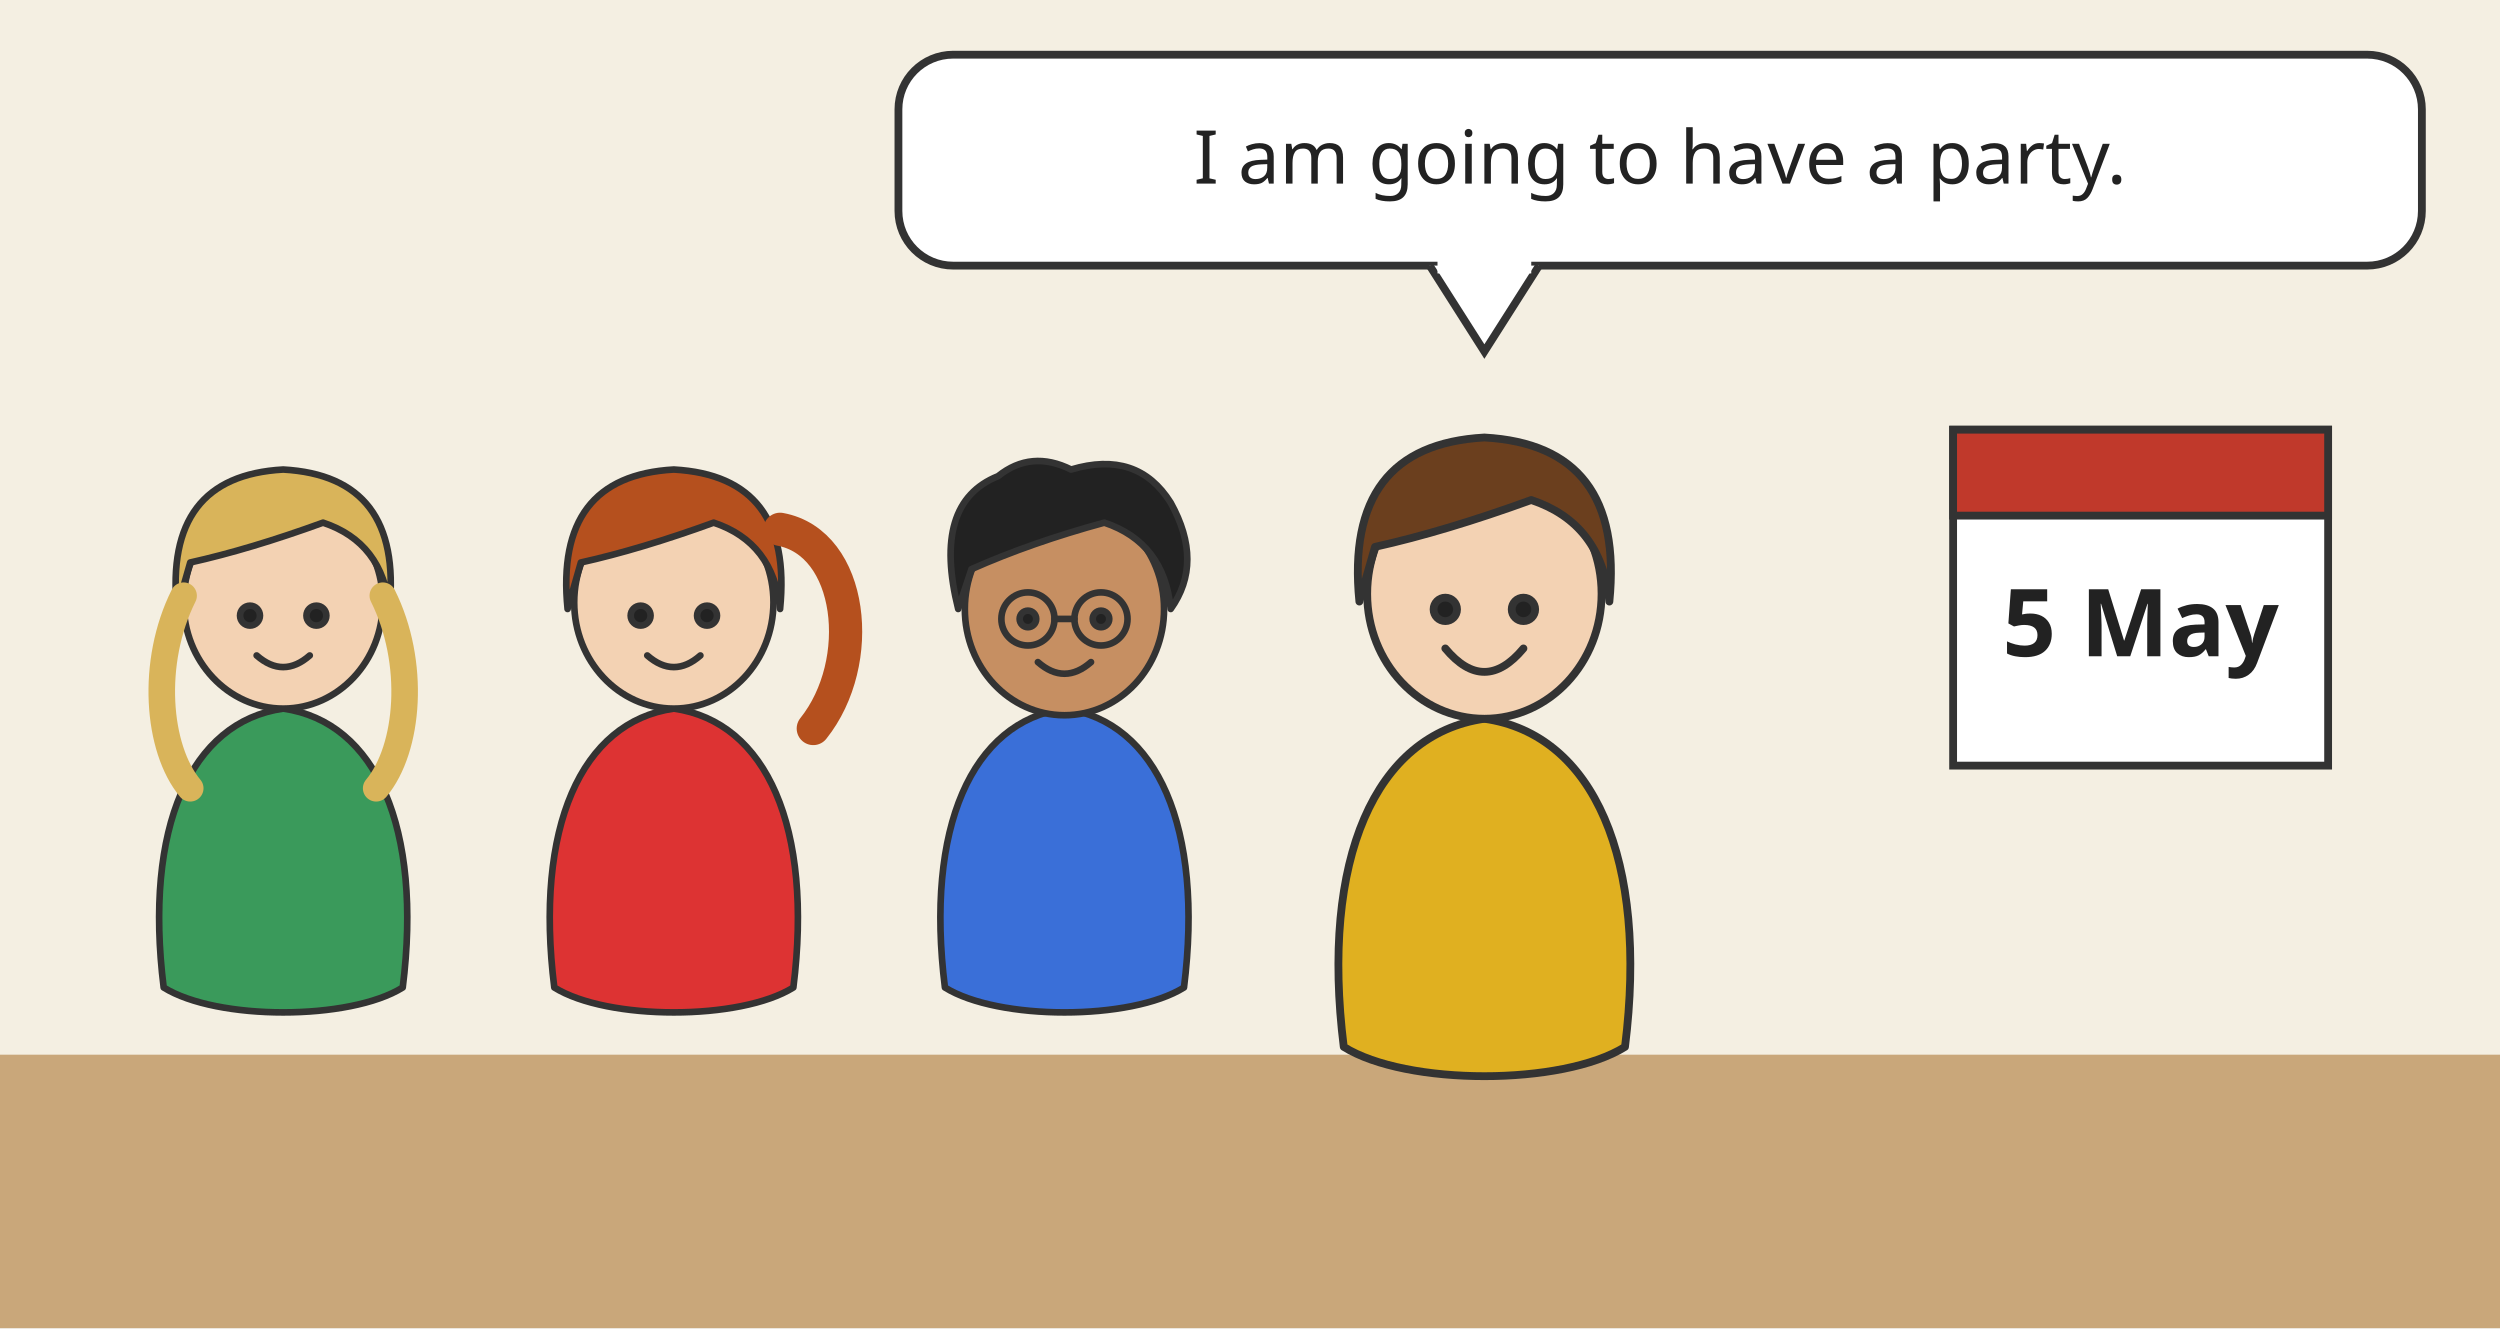
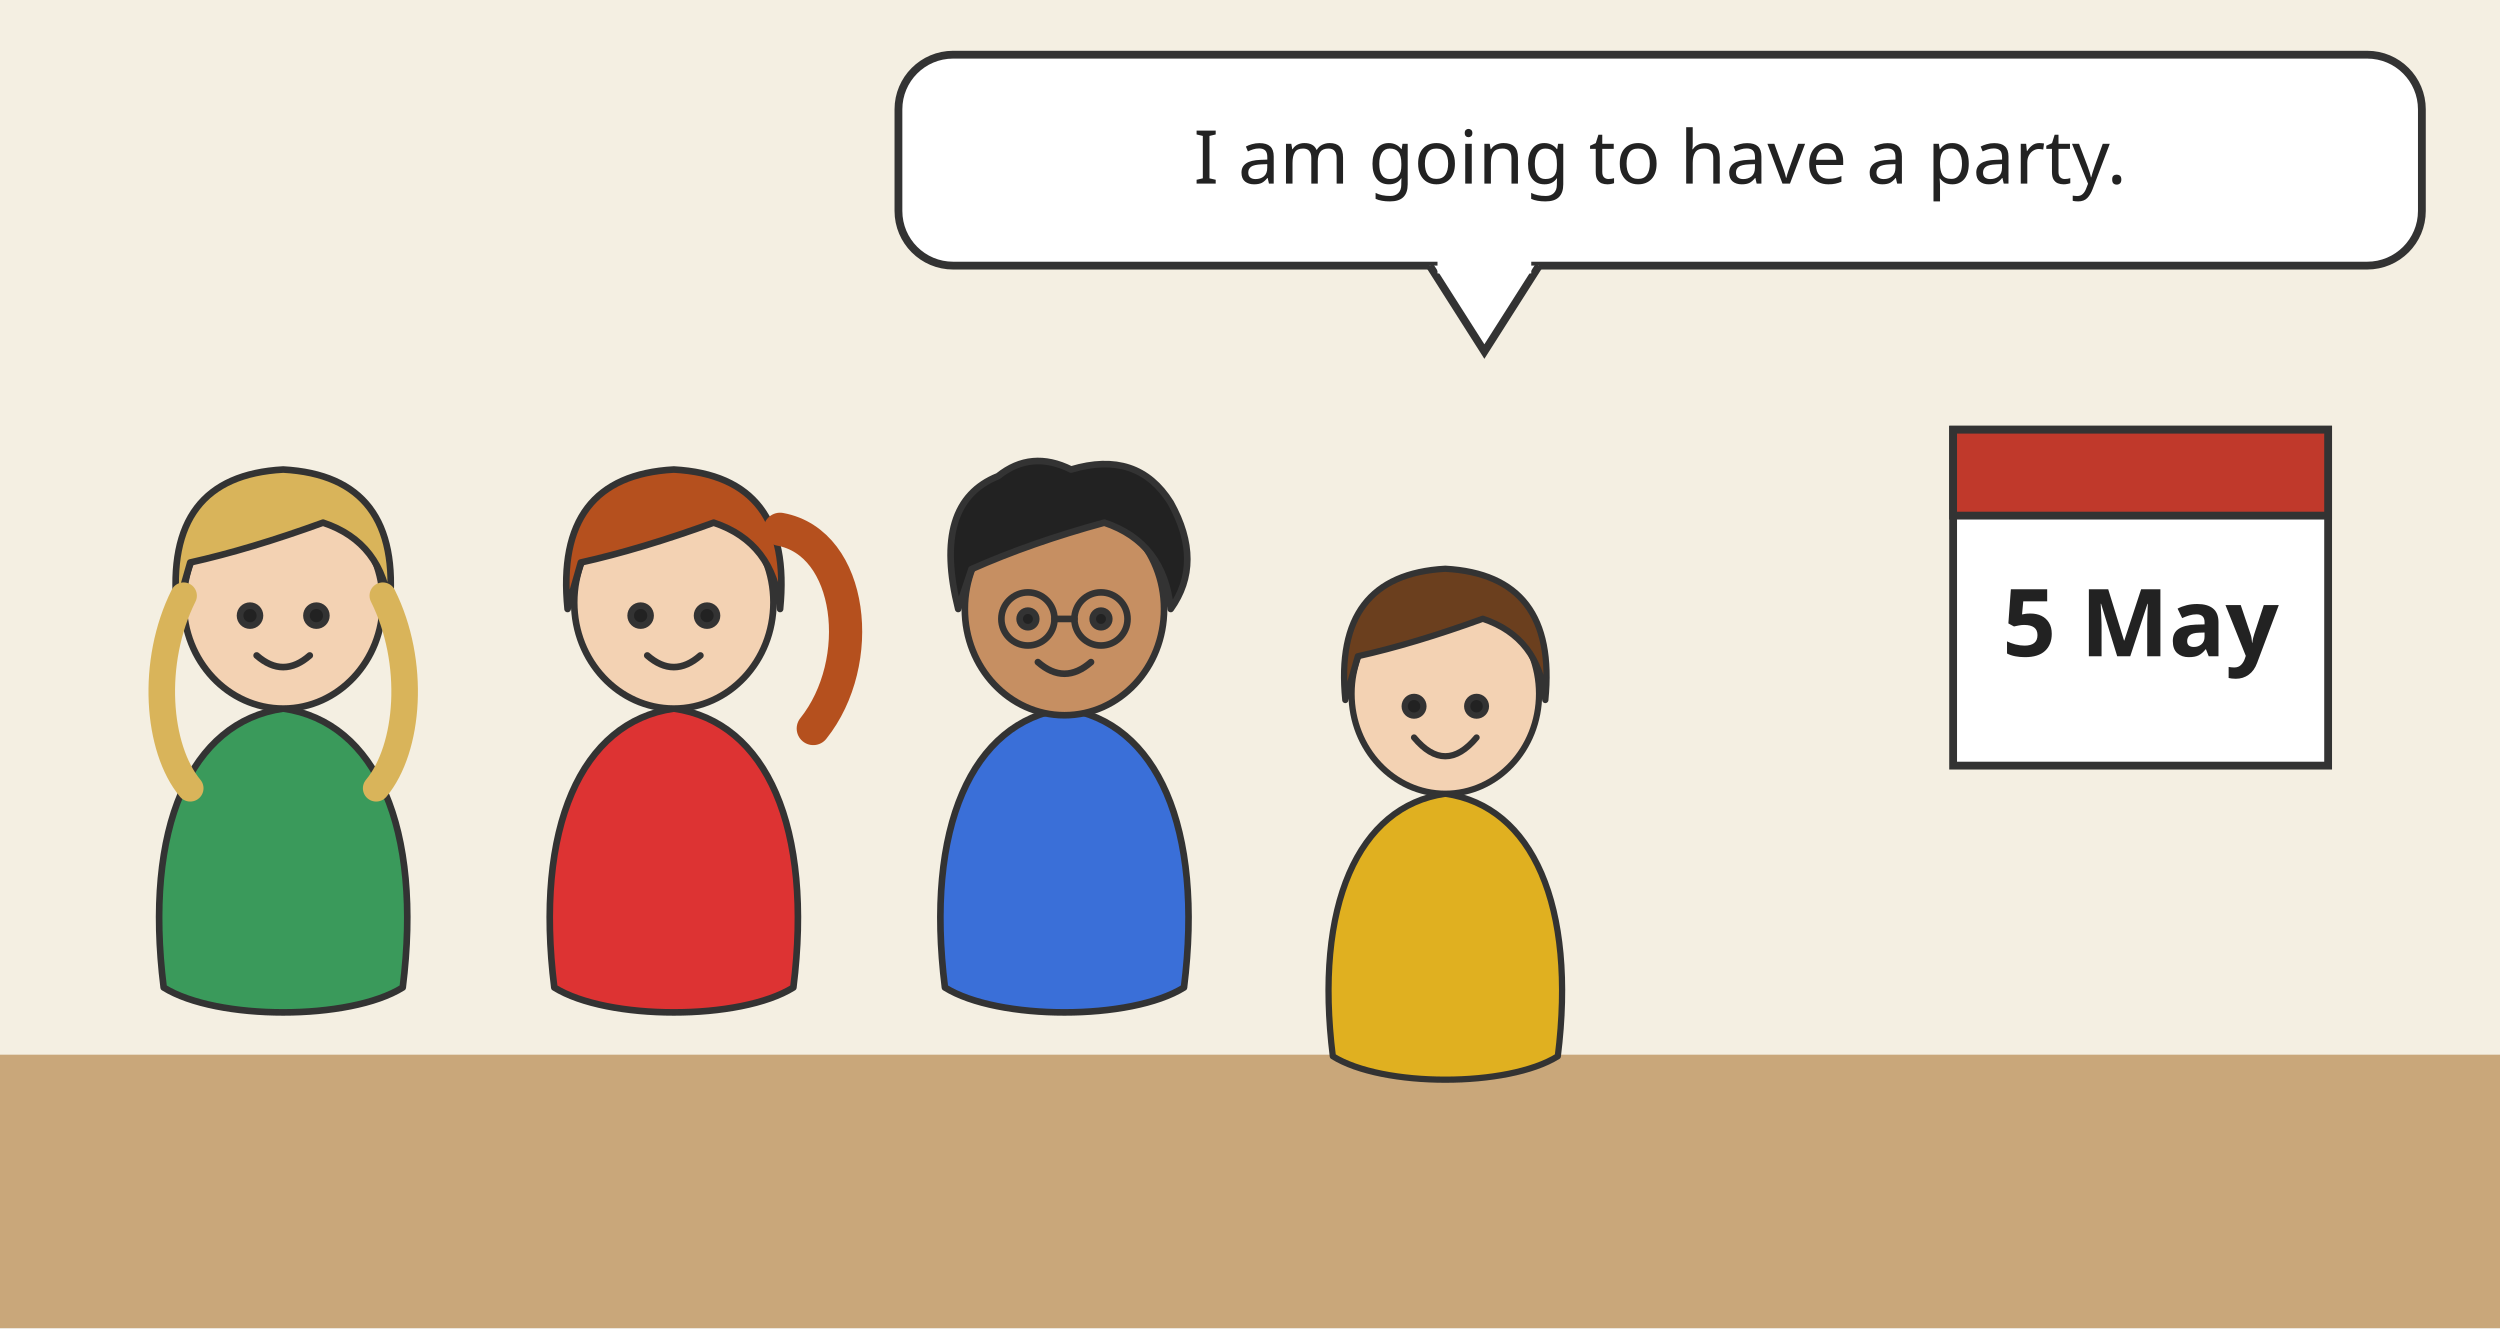
<svg xmlns="http://www.w3.org/2000/svg" viewBox="0 0 640 340" role="img">
  <defs>
    <g id="sophie" stroke="#333" stroke-width="2" stroke-linejoin="round" stroke-linecap="round">
      <path d="M14 168 C8 120 22 88 50 84 C78 88 92 120 86 168 C70 178 30 178 14 168 Z" fill="#3a9a5b" />
      <ellipse cx="50" cy="52" rx="30" ry="32" fill="#f3d2b3" />
      <path d="M18 54 Q14 14 50 12 Q86 14 82 54 Q80 34 62 28 Q40 36 22 40 Z" fill="#d9b45a" />
      <path d="M20 50 C10 70 12 96 22 108" fill="none" stroke="#d9b45a" stroke-width="8" />
      <path d="M80 50 C90 70 88 96 78 108" fill="none" stroke="#d9b45a" stroke-width="8" />
      <circle cx="40" cy="56" r="3" fill="#222" />
      <circle cx="60" cy="56" r="3" fill="#222" />
      <path d="M42 68 Q50 75 58 68" fill="none" />
    </g>
    <g id="ellie" stroke="#333" stroke-width="2" stroke-linejoin="round" stroke-linecap="round">
      <path d="M14 168 C8 120 22 88 50 84 C78 88 92 120 86 168 C70 178 30 178 14 168 Z" fill="#d33" />
      <ellipse cx="50" cy="52" rx="30" ry="32" fill="#f3d2b3" />
      <path d="M18 54 Q14 14 50 12 Q86 14 82 54 Q80 34 62 28 Q40 36 22 40 Z" fill="#b5501e" />
      <path d="M82 30 C104 34 108 70 92 90" fill="none" stroke="#b5501e" stroke-width="10" />
      <circle cx="40" cy="56" r="3" fill="#222" />
      <circle cx="60" cy="56" r="3" fill="#222" />
      <path d="M42 68 Q50 75 58 68" fill="none" />
    </g>
    <g id="peter" stroke="#333" stroke-width="2" stroke-linejoin="round" stroke-linecap="round">
      <path d="M14 168 C8 120 22 88 50 84 C78 88 92 120 86 168 C70 178 30 178 14 168 Z" fill="#e0b020" />
      <ellipse cx="50" cy="52" rx="30" ry="32" fill="#f3d2b3" />
      <path d="M18 54 Q14 14 50 12 Q86 14 82 54 Q80 34 62 28 Q40 36 22 40 Z" fill="#6b3f1e" />
      <circle cx="40" cy="56" r="3" fill="#222" />
      <circle cx="60" cy="56" r="3" fill="#222" />
      <path d="M40 66 Q50 78 60 66" fill="none" />
    </g>
    <g id="amir" stroke="#333" stroke-width="2" stroke-linejoin="round" stroke-linecap="round">
      <path d="M14 168 C8 120 22 88 50 84 C78 88 92 120 86 168 C70 178 30 178 14 168 Z" fill="#3a6fd8" />
      <ellipse cx="50" cy="54" rx="30" ry="32" fill="#c68f62" />
      <path d="M18 54 Q10 22 30 14 Q40 6 52 12 Q72 6 82 22 Q92 40 82 54 Q80 34 62 28 Q40 34 22 42 Z" fill="#222" />
      <circle cx="39" cy="57" r="8" fill="none" />
      <circle cx="61" cy="57" r="8" fill="none" />
      <path d="M47 57 L53 57" fill="none" />
      <circle cx="39" cy="57" r="2.5" fill="#222" />
      <circle cx="61" cy="57" r="2.5" fill="#222" />
      <path d="M42 70 Q50 77 58 70" fill="none" />
    </g>
  </defs>
  <rect width="640" height="340" fill="#f4efe2" />
  <rect y="270" width="640" height="70" fill="#c9a77a" />
  <rect x="230" y="14" width="390" height="54" rx="14" fill="#fff" stroke="#333" stroke-width="2" />
  <path d="M366 68 l14 22 l14 -22" fill="#fff" stroke="#333" stroke-width="2" />
  <rect x="368" y="64" width="24" height="6" fill="#fff" />
  <text x="425.0" y="47.0" text-anchor="middle" font-family="sans-serif" font-size="19" fill="#222">I am going to have a party.</text>
  <rect x="500" y="110" width="96" height="86" fill="#fff" stroke="#333" stroke-width="2" />
  <rect x="500" y="110" width="96" height="22" fill="#c0392b" stroke="#333" stroke-width="2" />
  <text x="548" y="168" text-anchor="middle" font-family="sans-serif" font-size="24" font-weight="bold" fill="#222">5 May</text>
  <use href="#sophie" transform="translate(30,110) scale(0.85)" />
  <use href="#ellie" transform="translate(130,110) scale(0.85)" />
  <use href="#amir" transform="translate(230,110) scale(0.85)" />
-   <use href="#peter" transform="translate(330,100) scale(1.0)" />
+   <use href="#peter" transform="translate(330,136) scale(0.8)" />
</svg>
